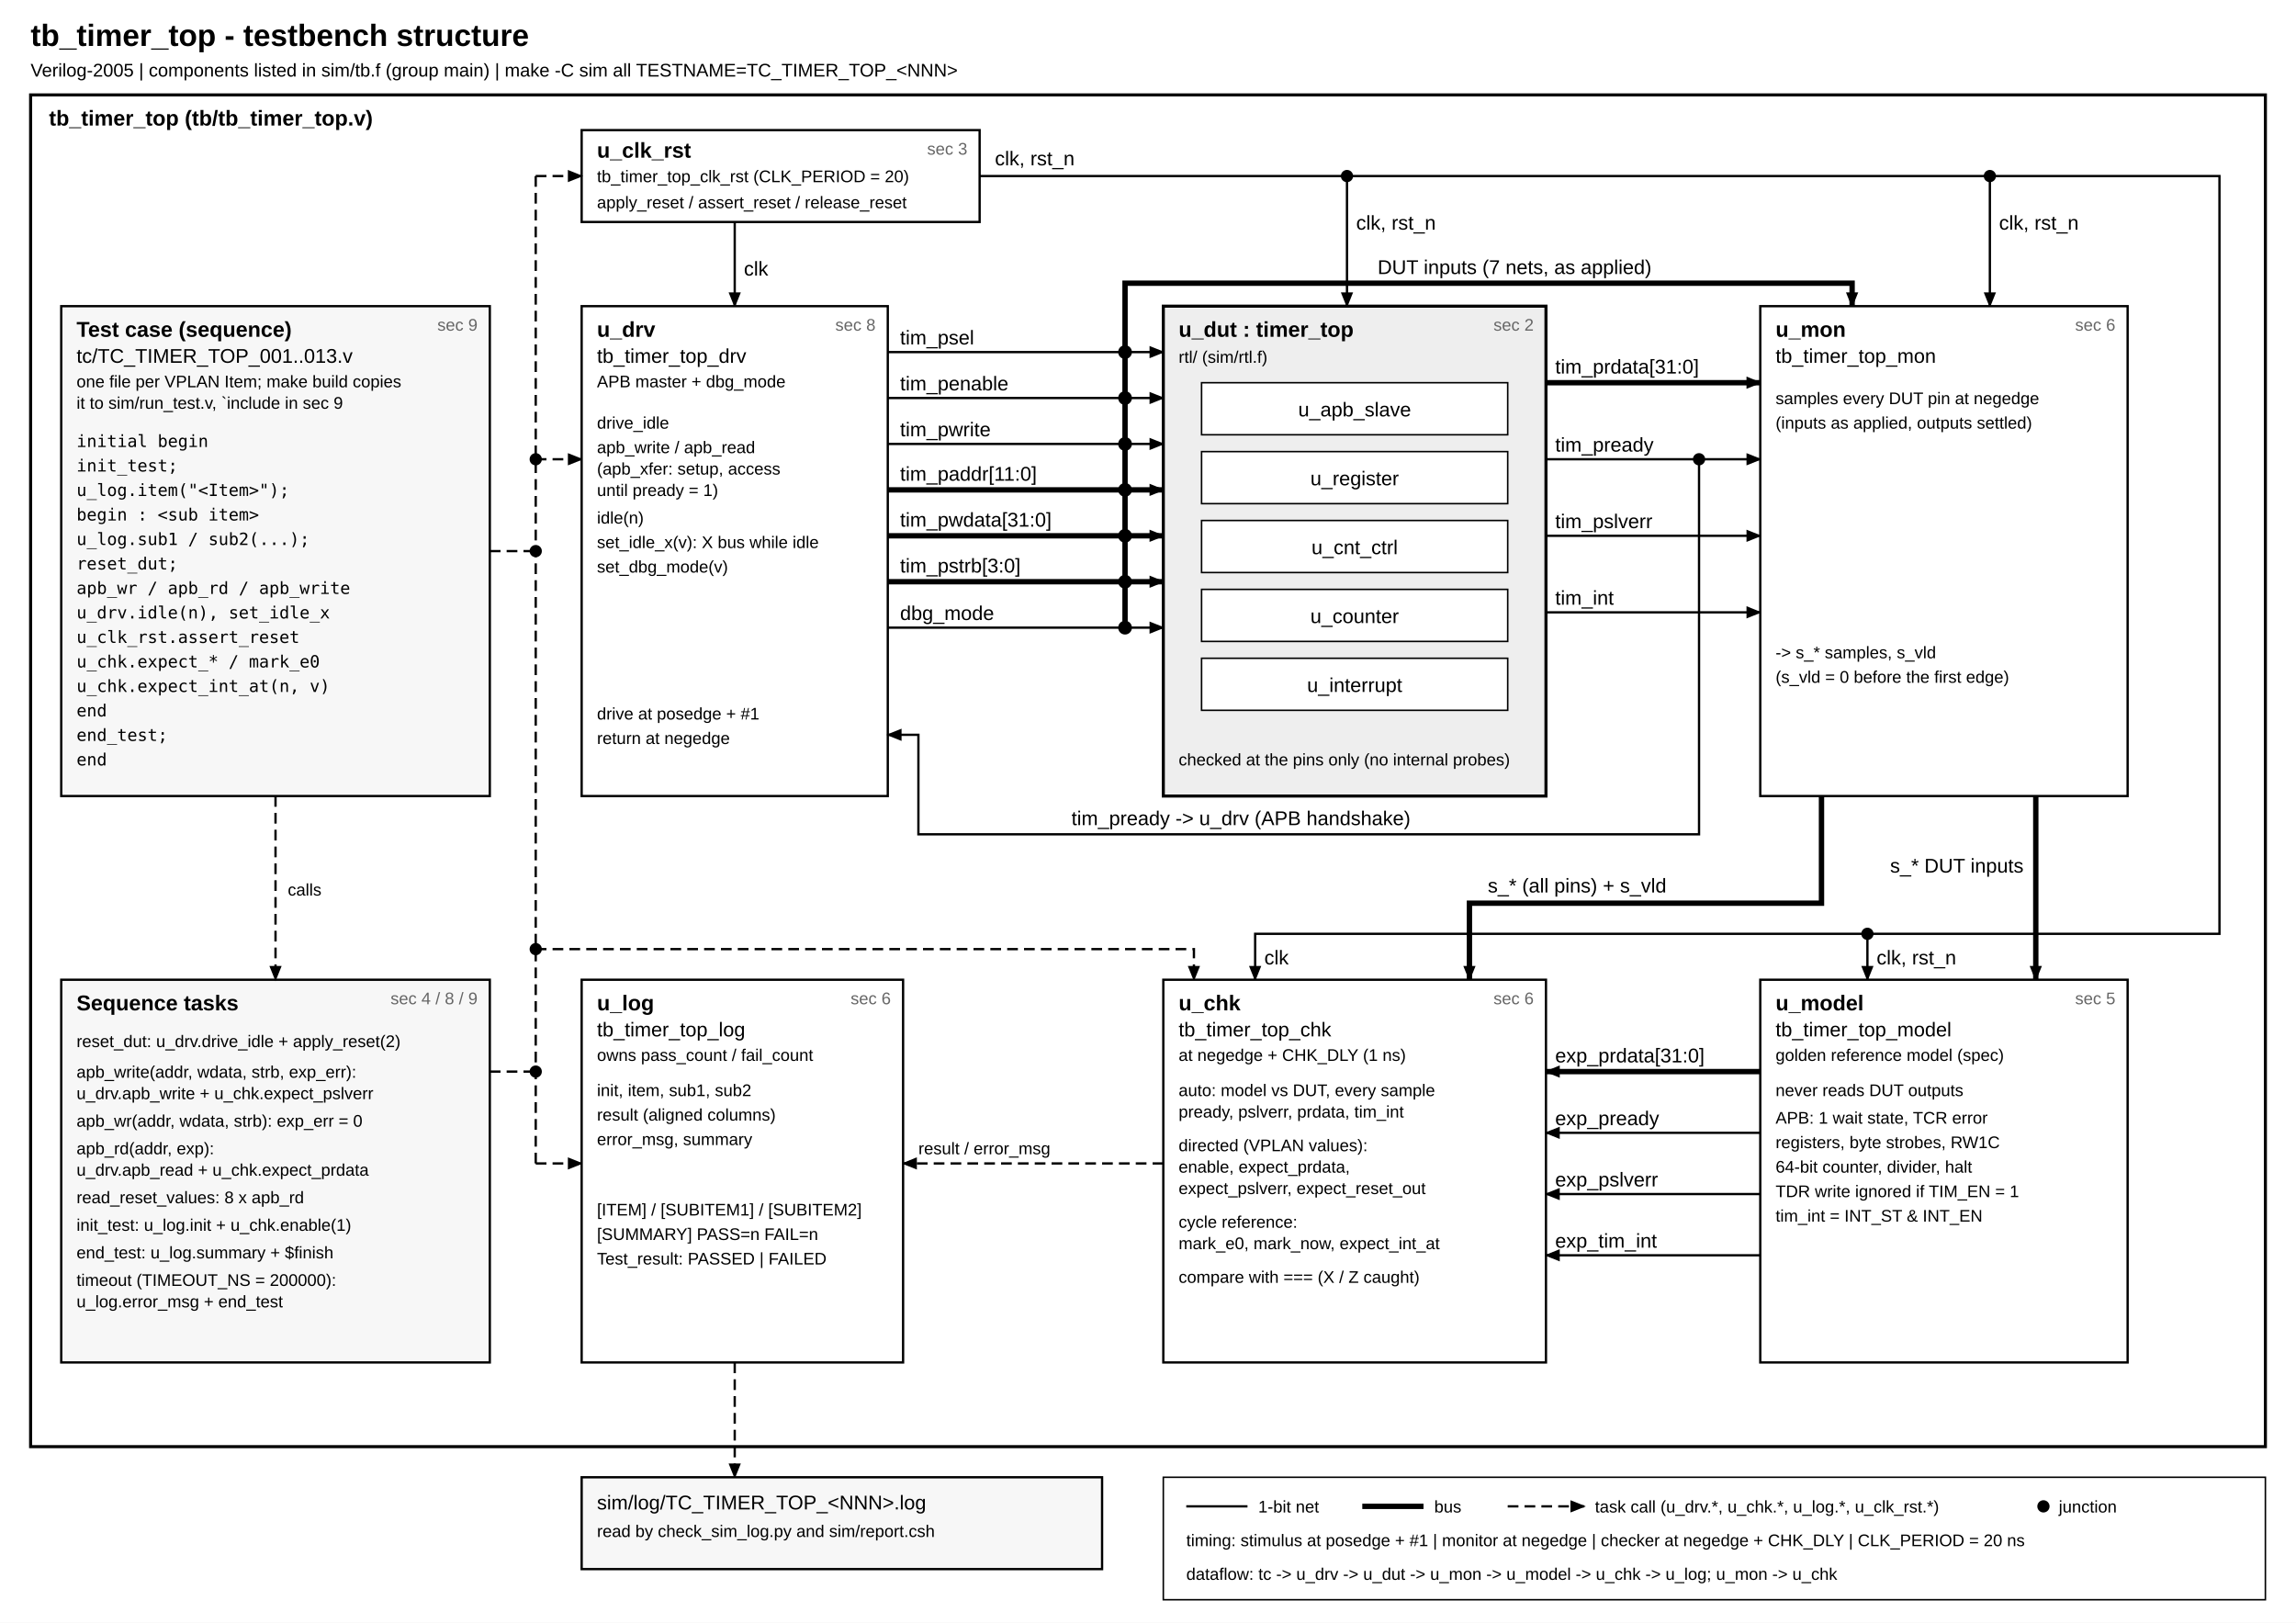
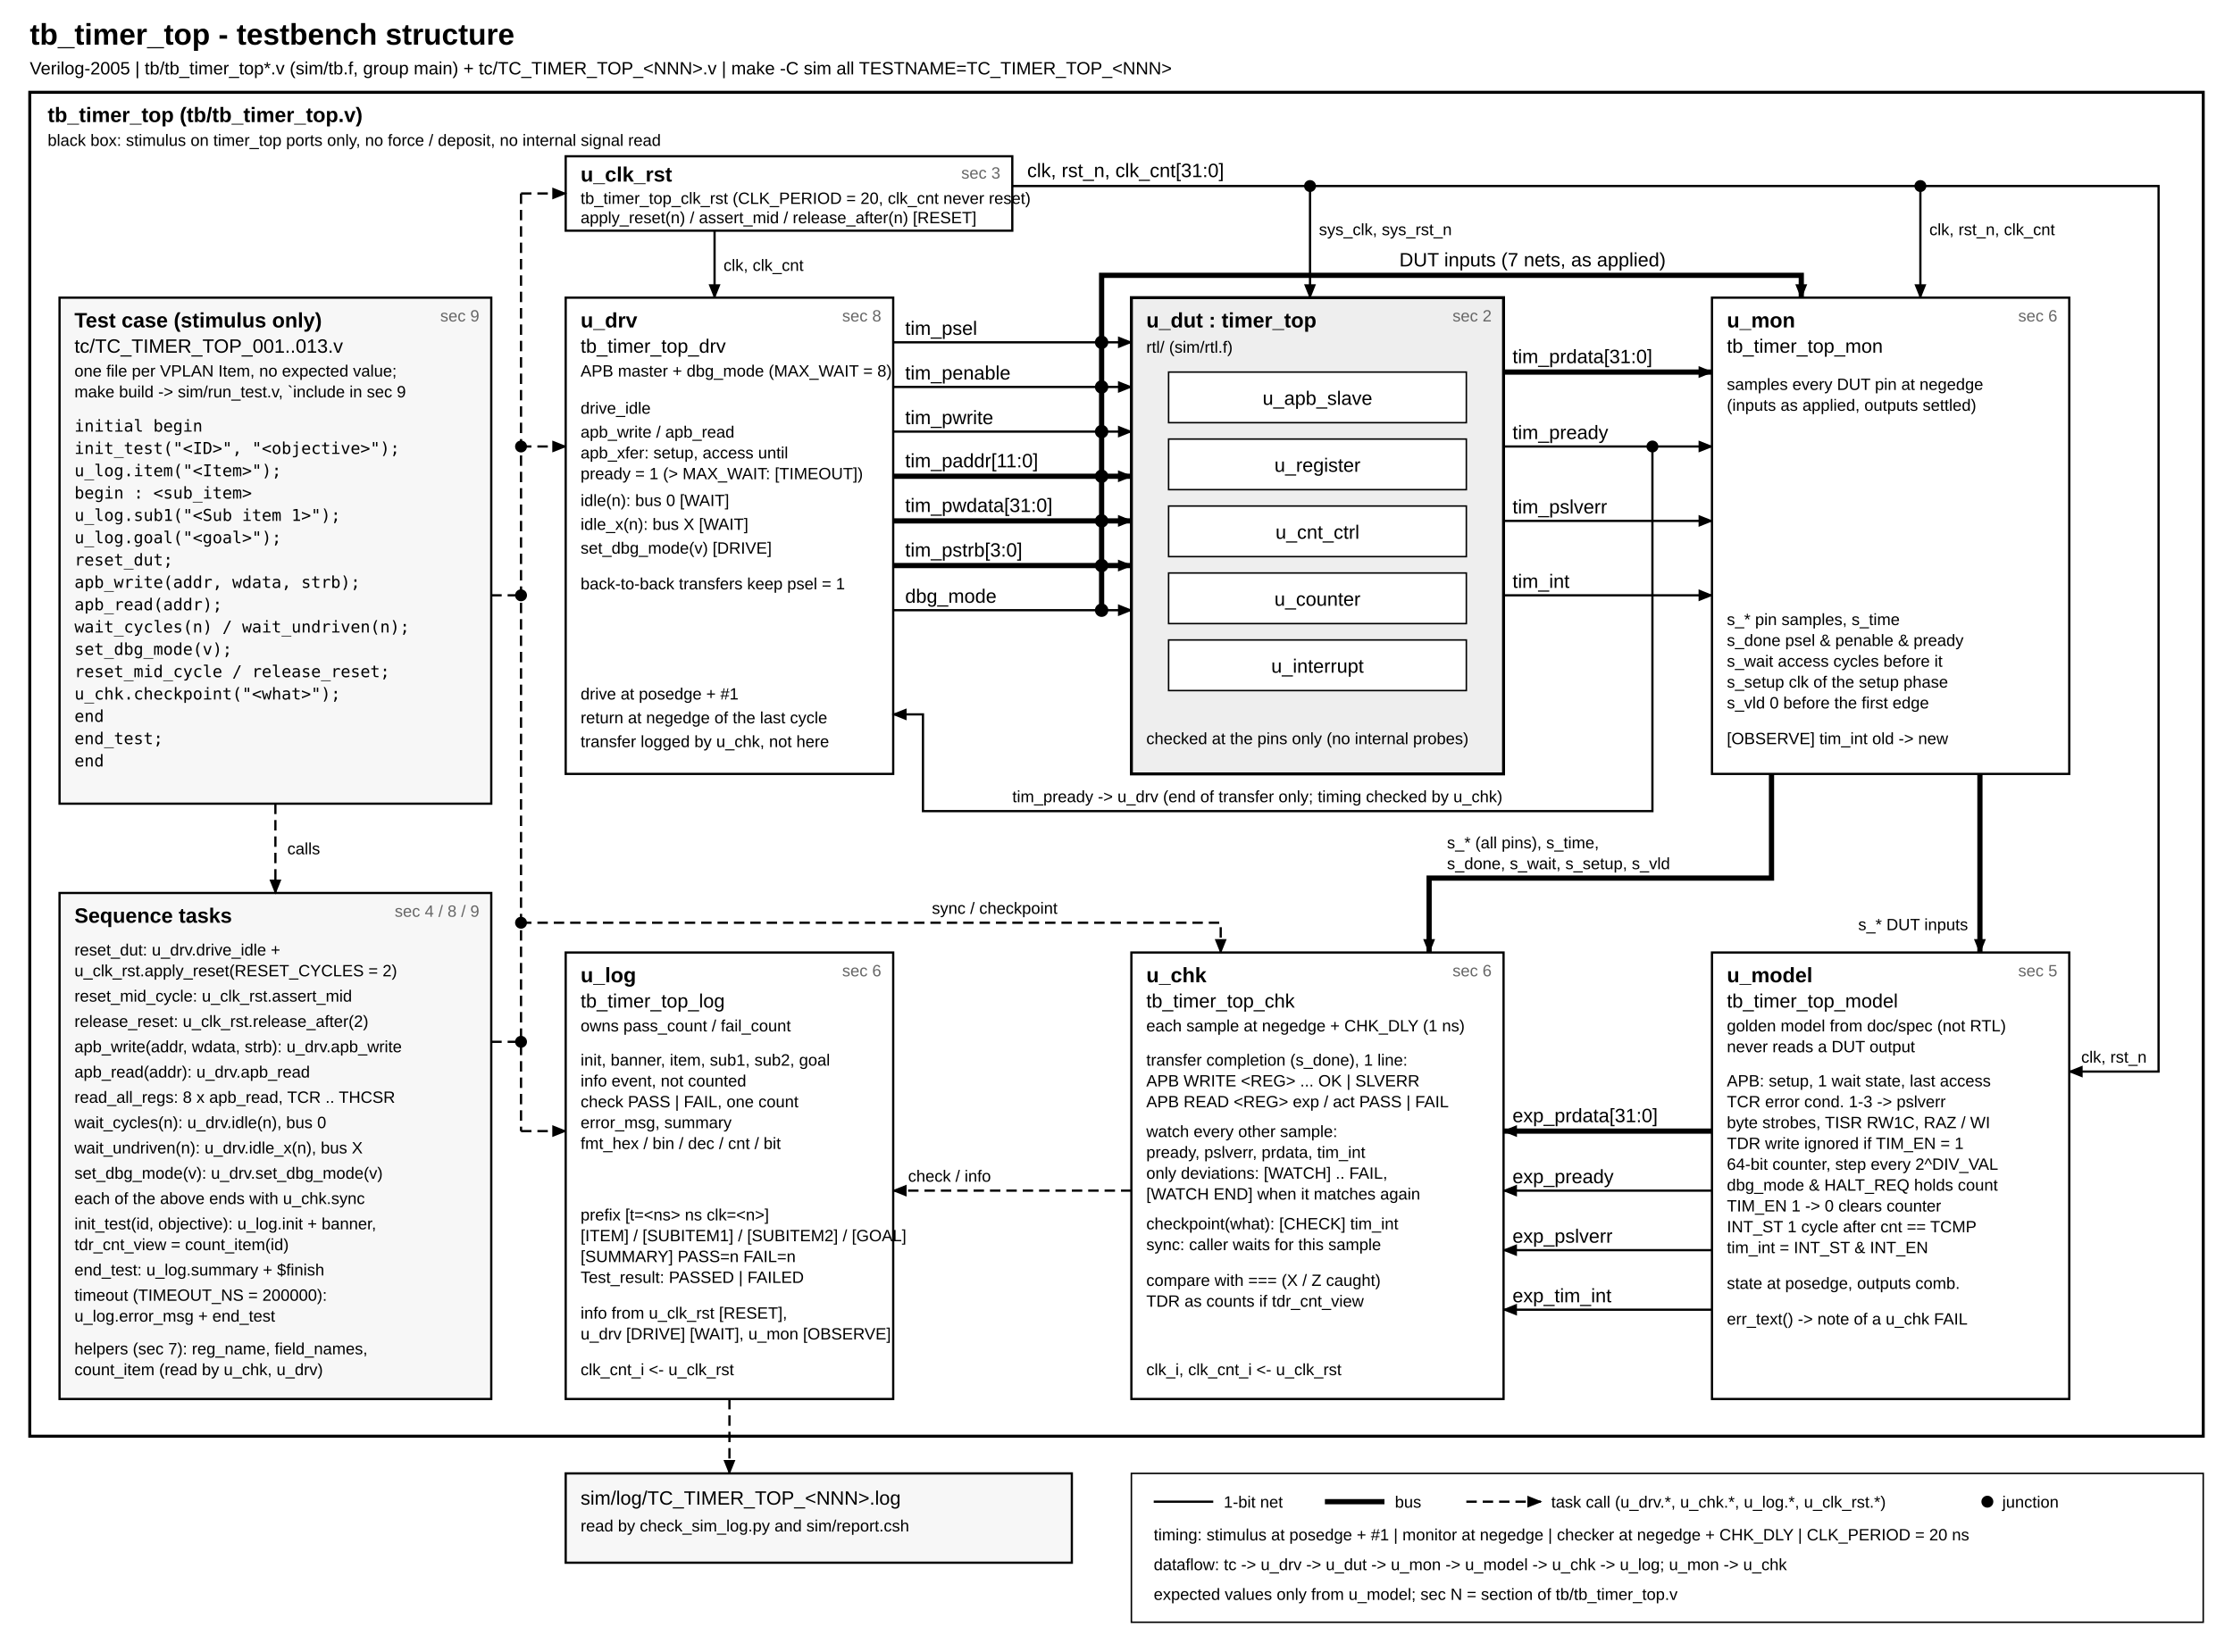
- <svg xmlns="http://www.w3.org/2000/svg" width="1500" height="1060" viewBox="0 0 1500 1060" font-family="Calibri, Arial, sans-serif" font-size="13">
+ <svg xmlns="http://www.w3.org/2000/svg" width="1500" height="1110" viewBox="0 0 1500 1110" font-family="Calibri, Arial, sans-serif" font-size="13">
  <defs>
    <marker id="arr" markerWidth="10" markerHeight="8" refX="9" refY="4" orient="auto" markerUnits="userSpaceOnUse">
      <path d="M0,0 L10,4 L0,8 Z" fill="#000" />
    </marker>
  </defs>
  <style>
    .w{fill:none;stroke:#000;stroke-width:1.5}
    .b{fill:none;stroke:#000;stroke-width:3.5}
    .c{fill:none;stroke:#000;stroke-width:1.5;stroke-dasharray:7 4}
    .blk{fill:#fff;stroke:#000;stroke-width:1.5}
    .dut{fill:#eee;stroke:#000;stroke-width:2}
    .sub{fill:#fff;stroke:#000;stroke-width:1}
    .seq{fill:#f7f7f7;stroke:#000;stroke-width:1.5}
    .dot{fill:#000}
    .t{font-weight:bold;font-size:14px}
    .s{font-size:11px}
    .m{font-family:Consolas, "DejaVu Sans Mono", monospace;font-size:11px}
    .tag{font-size:11px;fill:#666}
    text{fill:#000;white-space:pre}
  </style>
  <rect width="100%" height="100%" fill="#fff" />
  <text x="20" y="30" font-size="20" font-weight="bold">tb_timer_top - testbench structure</text>
-   <text x="20" y="50" font-size="12">Verilog-2005 | components listed in sim/tb.f (group main) | make -C sim all TESTNAME=TC_TIMER_TOP_&lt;NNN&gt;</text>
-   <rect x="20" y="62" width="1460" height="883" fill="none" stroke="#000" stroke-width="2" />
+   <text x="20" y="50" font-size="12">Verilog-2005 | tb/tb_timer_top*.v (sim/tb.f, group main) + tc/TC_TIMER_TOP_&lt;NNN&gt;.v | make -C sim all TESTNAME=TC_TIMER_TOP_&lt;NNN&gt;</text>
+   <rect x="20" y="62" width="1460" height="903" fill="none" stroke="#000" stroke-width="2" />
  <text x="32" y="82" class="t">tb_timer_top  (tb/tb_timer_top.v)</text>
-   <rect class="blk" x="380" y="85" width="260" height="60" />
-   <text x="390" y="103" class="t">u_clk_rst</text>
-   <text x="632" y="101" class="tag" text-anchor="end">sec 3</text>
-   <text x="390" y="119" class="s">tb_timer_top_clk_rst (CLK_PERIOD = 20)</text>
-   <text x="390" y="136" class="s">apply_reset / assert_reset / release_reset</text>
-   <path class="w" d="M640,115 H1450 V610 H820 V640" marker-end="url(#arr)" />
-   <text x="650" y="108">clk, rst_n</text>
-   <line class="w" x1="480" y1="145" x2="480" y2="200" marker-end="url(#arr)" />
-   <text x="486" y="180">clk</text>
-   <circle class="dot" cx="880" cy="115" r="4" />
-   <line class="w" x1="880" y1="115" x2="880" y2="200" marker-end="url(#arr)" />
-   <text x="886" y="150">clk, rst_n</text>
-   <circle class="dot" cx="1300" cy="115" r="4" />
-   <line class="w" x1="1300" y1="115" x2="1300" y2="200" marker-end="url(#arr)" />
-   <text x="1306" y="150">clk, rst_n</text>
-   <circle class="dot" cx="1220" cy="610" r="4" />
-   <line class="w" x1="1220" y1="610" x2="1220" y2="640" marker-end="url(#arr)" />
-   <text x="1226" y="630">clk, rst_n</text>
-   <text x="826" y="630">clk</text>
-   <rect class="seq" x="40" y="200" width="280" height="320" />
-   <text x="50" y="220" class="t">Test case (sequence)</text>
-   <text x="312" y="216" class="tag" text-anchor="end">sec 9</text>
+   <text x="32" y="98" class="s">black box: stimulus on timer_top ports only, no force / deposit, no internal signal read</text>
+   <rect class="blk" x="380" y="105" width="300" height="50" />
+   <text x="390" y="122" class="t">u_clk_rst</text>
+   <text x="672" y="120" class="tag" text-anchor="end">sec 3</text>
+   <text x="390" y="137" class="s">tb_timer_top_clk_rst (CLK_PERIOD = 20, clk_cnt never reset)</text>
+   <text x="390" y="150" class="s">apply_reset(n) / assert_mid / release_after(n)  [RESET]</text>
+   <path class="w" d="M680,125 H1450 V720 H1390" marker-end="url(#arr)" />
+   <text x="690" y="119">clk, rst_n, clk_cnt[31:0]</text>
+   <line class="w" x1="480" y1="155" x2="480" y2="200" marker-end="url(#arr)" />
+   <text x="486" y="182" class="s">clk, clk_cnt</text>
+   <circle class="dot" cx="880" cy="125" r="4" />
+   <line class="w" x1="880" y1="125" x2="880" y2="200" marker-end="url(#arr)" />
+   <text x="886" y="158" class="s">sys_clk, sys_rst_n</text>
+   <circle class="dot" cx="1290" cy="125" r="4" />
+   <line class="w" x1="1290" y1="125" x2="1290" y2="200" marker-end="url(#arr)" />
+   <text x="1296" y="158" class="s">clk, rst_n, clk_cnt</text>
+   <text x="1398" y="714" class="s">clk, rst_n</text>
+   <rect class="seq" x="40" y="200" width="290" height="340" />
+   <text x="50" y="220" class="t">Test case (stimulus only)</text>
+   <text x="322" y="216" class="tag" text-anchor="end">sec 9</text>
  <text x="50" y="237">tc/TC_TIMER_TOP_001..013.v</text>
-   <text x="50" y="253" class="s">one file per VPLAN Item; make build copies</text>
-   <text x="50" y="267" class="s">it to sim/run_test.v, `include in sec 9</text>
-   <text x="50" y="292" class="m">initial begin</text>
-   <text x="50" y="308" class="m">  init_test;</text>
-   <text x="50" y="324" class="m">  u_log.item("&lt;Item&gt;");</text>
-   <text x="50" y="340" class="m">  begin : &lt;sub item&gt;</text>
-   <text x="50" y="356" class="m">    u_log.sub1 / sub2(...);</text>
-   <text x="50" y="372" class="m">    reset_dut;</text>
-   <text x="50" y="388" class="m">    apb_wr / apb_rd / apb_write</text>
-   <text x="50" y="404" class="m">    u_drv.idle(n), set_idle_x</text>
-   <text x="50" y="420" class="m">    u_clk_rst.assert_reset</text>
-   <text x="50" y="436" class="m">    u_chk.expect_* / mark_e0</text>
-   <text x="50" y="452" class="m">    u_chk.expect_int_at(n, v)</text>
-   <text x="50" y="468" class="m">  end</text>
-   <text x="50" y="484" class="m">  end_test;</text>
-   <text x="50" y="500" class="m">end</text>
-   <rect class="seq" x="40" y="640" width="280" height="250" />
-   <text x="50" y="660" class="t">Sequence tasks</text>
-   <text x="312" y="656" class="tag" text-anchor="end">sec 4 / 8 / 9</text>
-   <text x="50" y="684" class="s">reset_dut: u_drv.drive_idle + apply_reset(2)</text>
-   <text x="50" y="704" class="s">apb_write(addr, wdata, strb, exp_err):</text>
-   <text x="50" y="718" class="s">    u_drv.apb_write + u_chk.expect_pslverr</text>
-   <text x="50" y="736" class="s">apb_wr(addr, wdata, strb): exp_err = 0</text>
-   <text x="50" y="754" class="s">apb_rd(addr, exp):</text>
-   <text x="50" y="768" class="s">    u_drv.apb_read + u_chk.expect_prdata</text>
-   <text x="50" y="786" class="s">read_reset_values: 8 x apb_rd</text>
-   <text x="50" y="804" class="s">init_test: u_log.init + u_chk.enable(1)</text>
-   <text x="50" y="822" class="s">end_test: u_log.summary + $finish</text>
-   <text x="50" y="840" class="s">timeout (TIMEOUT_NS = 200000):</text>
-   <text x="50" y="854" class="s">    u_log.error_msg + end_test</text>
-   <line class="c" x1="180" y1="520" x2="180" y2="640" marker-end="url(#arr)" />
-   <text x="188" y="585" class="s">calls</text>
-   <line class="c" x1="320" y1="360" x2="350" y2="360" />
-   <line class="c" x1="320" y1="700" x2="350" y2="700" />
-   <line class="c" x1="350" y1="115" x2="350" y2="760" />
+   <text x="50" y="253" class="s">one file per VPLAN Item, no expected value;</text>
+   <text x="50" y="267" class="s">make build -&gt; sim/run_test.v, `include in sec 9</text>
+   <text x="50" y="290" class="m">initial begin</text>
+   <text x="50" y="305" class="m">  init_test("&lt;ID&gt;", "&lt;objective&gt;");</text>
+   <text x="50" y="320" class="m">  u_log.item("&lt;Item&gt;");</text>
+   <text x="50" y="335" class="m">  begin : &lt;sub_item&gt;</text>
+   <text x="50" y="350" class="m">    u_log.sub1("&lt;Sub item 1&gt;");</text>
+   <text x="50" y="365" class="m">    u_log.goal("&lt;goal&gt;");</text>
+   <text x="50" y="380" class="m">    reset_dut;</text>
+   <text x="50" y="395" class="m">    apb_write(addr, wdata, strb);</text>
+   <text x="50" y="410" class="m">    apb_read(addr);</text>
+   <text x="50" y="425" class="m">    wait_cycles(n) / wait_undriven(n);</text>
+   <text x="50" y="440" class="m">    set_dbg_mode(v);</text>
+   <text x="50" y="455" class="m">    reset_mid_cycle / release_reset;</text>
+   <text x="50" y="470" class="m">    u_chk.checkpoint("&lt;what&gt;");</text>
+   <text x="50" y="485" class="m">  end</text>
+   <text x="50" y="500" class="m">  end_test;</text>
+   <text x="50" y="515" class="m">end</text>
+   <rect class="seq" x="40" y="600" width="290" height="340" />
+   <text x="50" y="620" class="t">Sequence tasks</text>
+   <text x="322" y="616" class="tag" text-anchor="end">sec 4 / 8 / 9</text>
+   <text x="50" y="642" class="s">reset_dut: u_drv.drive_idle +</text>
+   <text x="50" y="656" class="s">    u_clk_rst.apply_reset(RESET_CYCLES = 2)</text>
+   <text x="50" y="673" class="s">reset_mid_cycle: u_clk_rst.assert_mid</text>
+   <text x="50" y="690" class="s">release_reset: u_clk_rst.release_after(2)</text>
+   <text x="50" y="707" class="s">apb_write(addr, wdata, strb): u_drv.apb_write</text>
+   <text x="50" y="724" class="s">apb_read(addr): u_drv.apb_read</text>
+   <text x="50" y="741" class="s">read_all_regs: 8 x apb_read, TCR .. THCSR</text>
+   <text x="50" y="758" class="s">wait_cycles(n): u_drv.idle(n), bus 0</text>
+   <text x="50" y="775" class="s">wait_undriven(n): u_drv.idle_x(n), bus X</text>
+   <text x="50" y="792" class="s">set_dbg_mode(v): u_drv.set_dbg_mode(v)</text>
+   <text x="50" y="809" class="s">    each of the above ends with u_chk.sync</text>
+   <text x="50" y="826" class="s">init_test(id, objective): u_log.init + banner,</text>
+   <text x="50" y="840" class="s">    tdr_cnt_view = count_item(id)</text>
+   <text x="50" y="857" class="s">end_test: u_log.summary + $finish</text>
+   <text x="50" y="874" class="s">timeout (TIMEOUT_NS = 200000):</text>
+   <text x="50" y="888" class="s">    u_log.error_msg + end_test</text>
+   <text x="50" y="910" class="s">helpers (sec 7): reg_name, field_names,</text>
+   <text x="50" y="924" class="s">    count_item (read by u_chk, u_drv)</text>
+   <line class="c" x1="185" y1="540" x2="185" y2="600" marker-end="url(#arr)" />
+   <text x="193" y="574" class="s">calls</text>
+   <line class="c" x1="330" y1="400" x2="350" y2="400" />
+   <line class="c" x1="330" y1="700" x2="350" y2="700" />
+   <line class="c" x1="350" y1="130" x2="350" y2="760" />
  <circle class="dot" cx="350" cy="300" r="4" />
-   <circle class="dot" cx="350" cy="360" r="4" />
+   <circle class="dot" cx="350" cy="400" r="4" />
  <circle class="dot" cx="350" cy="620" r="4" />
  <circle class="dot" cx="350" cy="700" r="4" />
-   <line class="c" x1="350" y1="115" x2="380" y2="115" marker-end="url(#arr)" />
+   <line class="c" x1="350" y1="130" x2="380" y2="130" marker-end="url(#arr)" />
  <line class="c" x1="350" y1="300" x2="380" y2="300" marker-end="url(#arr)" />
-   <path class="c" d="M350,620 H780 V640" marker-end="url(#arr)" />
+   <path class="c" d="M350,620 H820 V640" marker-end="url(#arr)" />
+   <text x="626" y="614" class="s">sync / checkpoint</text>
  <line class="c" x1="350" y1="760" x2="380" y2="760" marker-end="url(#arr)" />
-   <rect class="blk" x="380" y="200" width="200" height="320" />
+   <rect class="blk" x="380" y="200" width="220" height="320" />
  <text x="390" y="220" class="t">u_drv</text>
-   <text x="572" y="216" class="tag" text-anchor="end">sec 8</text>
+   <text x="592" y="216" class="tag" text-anchor="end">sec 8</text>
  <text x="390" y="237">tb_timer_top_drv</text>
-   <text x="390" y="253" class="s">APB master + dbg_mode</text>
-   <text x="390" y="280" class="s">drive_idle</text>
-   <text x="390" y="296" class="s">apb_write / apb_read</text>
-   <text x="390" y="310" class="s">  (apb_xfer: setup, access</text>
-   <text x="390" y="324" class="s">   until pready = 1)</text>
-   <text x="390" y="342" class="s">idle(n)</text>
-   <text x="390" y="358" class="s">set_idle_x(v): X bus while idle</text>
-   <text x="390" y="374" class="s">set_dbg_mode(v)</text>
+   <text x="390" y="253" class="s">APB master + dbg_mode (MAX_WAIT = 8)</text>
+   <text x="390" y="278" class="s">drive_idle</text>
+   <text x="390" y="294" class="s">apb_write / apb_read</text>
+   <text x="390" y="308" class="s">  apb_xfer: setup, access until</text>
+   <text x="390" y="322" class="s">  pready = 1 (&gt; MAX_WAIT: [TIMEOUT])</text>
+   <text x="390" y="340" class="s">idle(n): bus 0                [WAIT]</text>
+   <text x="390" y="356" class="s">idle_x(n): bus X               [WAIT]</text>
+   <text x="390" y="372" class="s">set_dbg_mode(v)             [DRIVE]</text>
+   <text x="390" y="396" class="s">back-to-back transfers keep psel = 1</text>
  <text x="390" y="470" class="s">drive at posedge + #1</text>
-   <text x="390" y="486" class="s">return at negedge</text>
-   <line class="w" x1="580" y1="230" x2="760" y2="230" marker-end="url(#arr)" />
-   <text x="588" y="225">tim_psel</text>
-   <line class="w" x1="580" y1="260" x2="760" y2="260" marker-end="url(#arr)" />
-   <text x="588" y="255">tim_penable</text>
-   <line class="w" x1="580" y1="290" x2="760" y2="290" marker-end="url(#arr)" />
-   <text x="588" y="285">tim_pwrite</text>
-   <line class="b" x1="580" y1="320" x2="760" y2="320" marker-end="url(#arr)" />
-   <text x="588" y="314">tim_paddr[11:0]</text>
-   <line class="b" x1="580" y1="350" x2="760" y2="350" marker-end="url(#arr)" />
-   <text x="588" y="344">tim_pwdata[31:0]</text>
-   <line class="b" x1="580" y1="380" x2="760" y2="380" marker-end="url(#arr)" />
-   <text x="588" y="374">tim_pstrb[3:0]</text>
-   <line class="w" x1="580" y1="410" x2="760" y2="410" marker-end="url(#arr)" />
-   <text x="588" y="405">dbg_mode</text>
-   <path class="b" d="M735,410 V185 H1210 V200" marker-end="url(#arr)" />
-   <circle class="dot" cx="735" cy="230" r="4.5" />
-   <circle class="dot" cx="735" cy="260" r="4.5" />
-   <circle class="dot" cx="735" cy="290" r="4.5" />
-   <circle class="dot" cx="735" cy="320" r="4.5" />
-   <circle class="dot" cx="735" cy="350" r="4.5" />
-   <circle class="dot" cx="735" cy="380" r="4.5" />
-   <circle class="dot" cx="735" cy="410" r="4.5" />
-   <text x="900" y="179">DUT inputs (7 nets, as applied)</text>
+   <text x="390" y="486" class="s">return at negedge of the last cycle</text>
+   <text x="390" y="502" class="s">transfer logged by u_chk, not here</text>
+   <line class="w" x1="600" y1="230" x2="760" y2="230" marker-end="url(#arr)" />
+   <text x="608" y="225">tim_psel</text>
+   <line class="w" x1="600" y1="260" x2="760" y2="260" marker-end="url(#arr)" />
+   <text x="608" y="255">tim_penable</text>
+   <line class="w" x1="600" y1="290" x2="760" y2="290" marker-end="url(#arr)" />
+   <text x="608" y="285">tim_pwrite</text>
+   <line class="b" x1="600" y1="320" x2="760" y2="320" marker-end="url(#arr)" />
+   <text x="608" y="314">tim_paddr[11:0]</text>
+   <line class="b" x1="600" y1="350" x2="760" y2="350" marker-end="url(#arr)" />
+   <text x="608" y="344">tim_pwdata[31:0]</text>
+   <line class="b" x1="600" y1="380" x2="760" y2="380" marker-end="url(#arr)" />
+   <text x="608" y="374">tim_pstrb[3:0]</text>
+   <line class="w" x1="600" y1="410" x2="760" y2="410" marker-end="url(#arr)" />
+   <text x="608" y="405">dbg_mode</text>
+   <path class="b" d="M740,410 V185 H1210 V200" marker-end="url(#arr)" />
+   <circle class="dot" cx="740" cy="230" r="4.5" />
+   <circle class="dot" cx="740" cy="260" r="4.5" />
+   <circle class="dot" cx="740" cy="290" r="4.5" />
+   <circle class="dot" cx="740" cy="320" r="4.5" />
+   <circle class="dot" cx="740" cy="350" r="4.5" />
+   <circle class="dot" cx="740" cy="380" r="4.5" />
+   <circle class="dot" cx="740" cy="410" r="4.5" />
+   <text x="940" y="179">DUT inputs (7 nets, as applied)</text>
  <rect class="dut" x="760" y="200" width="250" height="320" />
  <text x="770" y="220" class="t">u_dut : timer_top</text>
  <text x="1002" y="216" class="tag" text-anchor="end">sec 2</text>
  <text x="770" y="237" class="s">rtl/ (sim/rtl.f)</text>
  <rect class="sub" x="785" y="250" width="200" height="34" />
  <text x="885" y="272" text-anchor="middle">u_apb_slave</text>
  <rect class="sub" x="785" y="295" width="200" height="34" />
  <text x="885" y="317" text-anchor="middle">u_register</text>
  <rect class="sub" x="785" y="340" width="200" height="34" />
  <text x="885" y="362" text-anchor="middle">u_cnt_ctrl</text>
  <rect class="sub" x="785" y="385" width="200" height="34" />
  <text x="885" y="407" text-anchor="middle">u_counter</text>
  <rect class="sub" x="785" y="430" width="200" height="34" />
  <text x="885" y="452" text-anchor="middle">u_interrupt</text>
  <text x="770" y="500" class="s">checked at the pins only (no internal probes)</text>
  <line class="b" x1="1010" y1="250" x2="1150" y2="250" marker-end="url(#arr)" />
  <text x="1016" y="244">tim_prdata[31:0]</text>
  <line class="w" x1="1010" y1="300" x2="1150" y2="300" marker-end="url(#arr)" />
  <text x="1016" y="295">tim_pready</text>
  <line class="w" x1="1010" y1="350" x2="1150" y2="350" marker-end="url(#arr)" />
  <text x="1016" y="345">tim_pslverr</text>
  <line class="w" x1="1010" y1="400" x2="1150" y2="400" marker-end="url(#arr)" />
  <text x="1016" y="395">tim_int</text>
  <circle class="dot" cx="1110" cy="300" r="4" />
-   <path class="w" d="M1110,300 V545 H600 V480 H580" marker-end="url(#arr)" />
-   <text x="700" y="539">tim_pready -&gt; u_drv (APB handshake)</text>
+   <path class="w" d="M1110,300 V545 H620 V480 H600" marker-end="url(#arr)" />
+   <text x="680" y="539" class="s">tim_pready -&gt; u_drv (end of transfer only; timing checked by u_chk)</text>
  <rect class="blk" x="1150" y="200" width="240" height="320" />
  <text x="1160" y="220" class="t">u_mon</text>
  <text x="1382" y="216" class="tag" text-anchor="end">sec 6</text>
  <text x="1160" y="237">tb_timer_top_mon</text>
-   <text x="1160" y="264" class="s">samples every DUT pin at negedge</text>
-   <text x="1160" y="280" class="s">(inputs as applied, outputs settled)</text>
-   <text x="1160" y="430" class="s">-&gt; s_* samples, s_vld</text>
-   <text x="1160" y="446" class="s">(s_vld = 0 before the first edge)</text>
+   <text x="1160" y="262" class="s">samples every DUT pin at negedge</text>
+   <text x="1160" y="276" class="s">(inputs as applied, outputs settled)</text>
+   <text x="1160" y="420" class="s">s_*     pin samples, s_time</text>
+   <text x="1160" y="434" class="s">s_done  psel &amp; penable &amp; pready</text>
+   <text x="1160" y="448" class="s">s_wait  access cycles before it</text>
+   <text x="1160" y="462" class="s">s_setup clk of the setup phase</text>
+   <text x="1160" y="476" class="s">s_vld   0 before the first edge</text>
+   <text x="1160" y="500" class="s">[OBSERVE] tim_int old -&gt; new</text>
  <path class="b" d="M1190,520 V590 H960 V640" marker-end="url(#arr)" />
-   <text x="972" y="583">s_* (all pins) + s_vld</text>
+   <text x="972" y="570" class="s">s_* (all pins), s_time,</text>
+   <text x="972" y="584" class="s">s_done, s_wait, s_setup, s_vld</text>
  <line class="b" x1="1330" y1="520" x2="1330" y2="640" marker-end="url(#arr)" />
-   <text x="1322" y="570" text-anchor="end">s_* DUT inputs</text>
-   <rect class="blk" x="1150" y="640" width="240" height="250" />
+   <text x="1322" y="625" class="s" text-anchor="end">s_* DUT inputs</text>
+   <rect class="blk" x="1150" y="640" width="240" height="300" />
  <text x="1160" y="660" class="t">u_model</text>
  <text x="1382" y="656" class="tag" text-anchor="end">sec 5</text>
  <text x="1160" y="677">tb_timer_top_model</text>
-   <text x="1160" y="693" class="s">golden reference model (spec)</text>
-   <text x="1160" y="716" class="s">never reads DUT outputs</text>
-   <text x="1160" y="734" class="s">APB: 1 wait state, TCR error</text>
-   <text x="1160" y="750" class="s">registers, byte strobes, RW1C</text>
-   <text x="1160" y="766" class="s">64-bit counter, divider, halt</text>
-   <text x="1160" y="782" class="s">TDR write ignored if TIM_EN = 1</text>
-   <text x="1160" y="798" class="s">tim_int = INT_ST &amp; INT_EN</text>
-   <line class="b" x1="1150" y1="700" x2="1010" y2="700" marker-end="url(#arr)" />
-   <text x="1016" y="694">exp_prdata[31:0]</text>
-   <line class="w" x1="1150" y1="740" x2="1010" y2="740" marker-end="url(#arr)" />
-   <text x="1016" y="735">exp_pready</text>
-   <line class="w" x1="1150" y1="780" x2="1010" y2="780" marker-end="url(#arr)" />
-   <text x="1016" y="775">exp_pslverr</text>
-   <line class="w" x1="1150" y1="820" x2="1010" y2="820" marker-end="url(#arr)" />
-   <text x="1016" y="815">exp_tim_int</text>
-   <rect class="blk" x="760" y="640" width="250" height="250" />
+   <text x="1160" y="693" class="s">golden model from doc/spec (not RTL)</text>
+   <text x="1160" y="707" class="s">never reads a DUT output</text>
+   <text x="1160" y="730" class="s">APB: setup, 1 wait state, last access</text>
+   <text x="1160" y="744" class="s">TCR error cond. 1-3 -&gt; pslverr</text>
+   <text x="1160" y="758" class="s">byte strobes, TISR RW1C, RAZ / WI</text>
+   <text x="1160" y="772" class="s">TDR write ignored if TIM_EN = 1</text>
+   <text x="1160" y="786" class="s">64-bit counter, step every 2^DIV_VAL</text>
+   <text x="1160" y="800" class="s">dbg_mode &amp; HALT_REQ holds count</text>
+   <text x="1160" y="814" class="s">TIM_EN 1 -&gt; 0 clears counter</text>
+   <text x="1160" y="828" class="s">INT_ST 1 cycle after cnt == TCMP</text>
+   <text x="1160" y="842" class="s">tim_int = INT_ST &amp; INT_EN</text>
+   <text x="1160" y="866" class="s">state at posedge, outputs comb.</text>
+   <text x="1160" y="890" class="s">err_text() -&gt; note of a u_chk FAIL</text>
+   <line class="b" x1="1150" y1="760" x2="1010" y2="760" marker-end="url(#arr)" />
+   <text x="1016" y="754">exp_prdata[31:0]</text>
+   <line class="w" x1="1150" y1="800" x2="1010" y2="800" marker-end="url(#arr)" />
+   <text x="1016" y="795">exp_pready</text>
+   <line class="w" x1="1150" y1="840" x2="1010" y2="840" marker-end="url(#arr)" />
+   <text x="1016" y="835">exp_pslverr</text>
+   <line class="w" x1="1150" y1="880" x2="1010" y2="880" marker-end="url(#arr)" />
+   <text x="1016" y="875">exp_tim_int</text>
+   <rect class="blk" x="760" y="640" width="250" height="300" />
  <text x="770" y="660" class="t">u_chk</text>
  <text x="1002" y="656" class="tag" text-anchor="end">sec 6</text>
  <text x="770" y="677">tb_timer_top_chk</text>
-   <text x="770" y="693" class="s">at negedge + CHK_DLY (1 ns)</text>
-   <text x="770" y="716" class="s">auto: model vs DUT, every sample</text>
-   <text x="770" y="730" class="s">    pready, pslverr, prdata, tim_int</text>
-   <text x="770" y="752" class="s">directed (VPLAN values):</text>
-   <text x="770" y="766" class="s">    enable, expect_prdata,</text>
-   <text x="770" y="780" class="s">    expect_pslverr, expect_reset_out</text>
-   <text x="770" y="802" class="s">cycle reference:</text>
-   <text x="770" y="816" class="s">    mark_e0, mark_now, expect_int_at</text>
-   <text x="770" y="838" class="s">compare with === (X / Z caught)</text>
-   <line class="c" x1="760" y1="760" x2="590" y2="760" marker-end="url(#arr)" />
-   <text x="600" y="754" class="s">result / error_msg</text>
-   <rect class="blk" x="380" y="640" width="210" height="250" />
+   <text x="770" y="693" class="s">each sample at negedge + CHK_DLY (1 ns)</text>
+   <text x="770" y="716" class="s">transfer completion (s_done), 1 line:</text>
+   <text x="770" y="730" class="s">  APB WRITE &lt;REG&gt; ... OK | SLVERR</text>
+   <text x="770" y="744" class="s">  APB READ &lt;REG&gt; exp / act PASS | FAIL</text>
+   <text x="770" y="764" class="s">watch every other sample:</text>
+   <text x="770" y="778" class="s">  pready, pslverr, prdata, tim_int</text>
+   <text x="770" y="792" class="s">  only deviations: [WATCH] .. FAIL,</text>
+   <text x="770" y="806" class="s">  [WATCH END] when it matches again</text>
+   <text x="770" y="826" class="s">checkpoint(what): [CHECK] tim_int</text>
+   <text x="770" y="840" class="s">sync: caller waits for this sample</text>
+   <text x="770" y="864" class="s">compare with === (X / Z caught)</text>
+   <text x="770" y="878" class="s">TDR as counts if tdr_cnt_view</text>
+   <text x="770" y="924" class="s">clk_i, clk_cnt_i &lt;- u_clk_rst</text>
+   <line class="c" x1="760" y1="800" x2="600" y2="800" marker-end="url(#arr)" />
+   <text x="610" y="794" class="s">check / info</text>
+   <rect class="blk" x="380" y="640" width="220" height="300" />
  <text x="390" y="660" class="t">u_log</text>
-   <text x="582" y="656" class="tag" text-anchor="end">sec 6</text>
+   <text x="592" y="656" class="tag" text-anchor="end">sec 6</text>
  <text x="390" y="677">tb_timer_top_log</text>
  <text x="390" y="693" class="s">owns pass_count / fail_count</text>
-   <text x="390" y="716" class="s">init, item, sub1, sub2</text>
-   <text x="390" y="732" class="s">result (aligned columns)</text>
-   <text x="390" y="748" class="s">error_msg, summary</text>
-   <text x="390" y="794" class="s">[ITEM] / [SUBITEM1] / [SUBITEM2]</text>
-   <text x="390" y="810" class="s">[SUMMARY] PASS=n FAIL=n</text>
-   <text x="390" y="826" class="s">Test_result: PASSED | FAILED</text>
-   <line class="c" x1="480" y1="890" x2="480" y2="965" marker-end="url(#arr)" />
-   <rect class="seq" x="380" y="965" width="340" height="60" />
-   <text x="390" y="986">sim/log/TC_TIMER_TOP_&lt;NNN&gt;.log</text>
-   <text x="390" y="1004" class="s">read by check_sim_log.py and sim/report.csh</text>
-   <rect x="760" y="965" width="720" height="80" fill="none" stroke="#000" stroke-width="1" />
-   <line class="w" x1="775" y1="984" x2="815" y2="984" />
-   <text x="822" y="988" class="s">1-bit net</text>
-   <line class="b" x1="890" y1="984" x2="930" y2="984" />
-   <text x="937" y="988" class="s">bus</text>
-   <line class="c" x1="985" y1="984" x2="1035" y2="984" marker-end="url(#arr)" />
-   <text x="1042" y="988" class="s">task call (u_drv.*, u_chk.*, u_log.*, u_clk_rst.*)</text>
-   <circle class="dot" cx="1335" cy="984" r="4" />
-   <text x="1345" y="988" class="s">junction</text>
-   <text x="775" y="1010" class="s">timing: stimulus at posedge + #1 | monitor at negedge | checker at negedge + CHK_DLY | CLK_PERIOD = 20 ns</text>
-   <text x="775" y="1032" class="s">dataflow: tc -&gt; u_drv -&gt; u_dut -&gt; u_mon -&gt; u_model -&gt; u_chk -&gt; u_log;  u_mon -&gt; u_chk</text>
+   <text x="390" y="716" class="s">init, banner, item, sub1, sub2, goal</text>
+   <text x="390" y="730" class="s">info   event, not counted</text>
+   <text x="390" y="744" class="s">check  PASS | FAIL, one count</text>
+   <text x="390" y="758" class="s">error_msg, summary</text>
+   <text x="390" y="772" class="s">fmt_hex / bin / dec / cnt / bit</text>
+   <text x="390" y="820" class="s">prefix [t=&lt;ns&gt; ns clk=&lt;n&gt;]</text>
+   <text x="390" y="834" class="s">[ITEM] / [SUBITEM1] / [SUBITEM2] / [GOAL]</text>
+   <text x="390" y="848" class="s">[SUMMARY] PASS=n FAIL=n</text>
+   <text x="390" y="862" class="s">Test_result: PASSED | FAILED</text>
+   <text x="390" y="886" class="s">info from u_clk_rst [RESET],</text>
+   <text x="390" y="900" class="s">u_drv [DRIVE] [WAIT], u_mon [OBSERVE]</text>
+   <text x="390" y="924" class="s">clk_cnt_i &lt;- u_clk_rst</text>
+   <line class="c" x1="490" y1="940" x2="490" y2="990" marker-end="url(#arr)" />
+   <rect class="seq" x="380" y="990" width="340" height="60" />
+   <text x="390" y="1011">sim/log/TC_TIMER_TOP_&lt;NNN&gt;.log</text>
+   <text x="390" y="1029" class="s">read by check_sim_log.py and sim/report.csh</text>
+   <rect x="760" y="990" width="720" height="100" fill="none" stroke="#000" stroke-width="1" />
+   <line class="w" x1="775" y1="1009" x2="815" y2="1009" />
+   <text x="822" y="1013" class="s">1-bit net</text>
+   <line class="b" x1="890" y1="1009" x2="930" y2="1009" />
+   <text x="937" y="1013" class="s">bus</text>
+   <line class="c" x1="985" y1="1009" x2="1035" y2="1009" marker-end="url(#arr)" />
+   <text x="1042" y="1013" class="s">task call (u_drv.*, u_chk.*, u_log.*, u_clk_rst.*)</text>
+   <circle class="dot" cx="1335" cy="1009" r="4" />
+   <text x="1345" y="1013" class="s">junction</text>
+   <text x="775" y="1035" class="s">timing: stimulus at posedge + #1 | monitor at negedge | checker at negedge + CHK_DLY | CLK_PERIOD = 20 ns</text>
+   <text x="775" y="1055" class="s">dataflow: tc -&gt; u_drv -&gt; u_dut -&gt; u_mon -&gt; u_model -&gt; u_chk -&gt; u_log;  u_mon -&gt; u_chk</text>
+   <text x="775" y="1075" class="s">expected values only from u_model; sec N = section of tb/tb_timer_top.v</text>
</svg>
